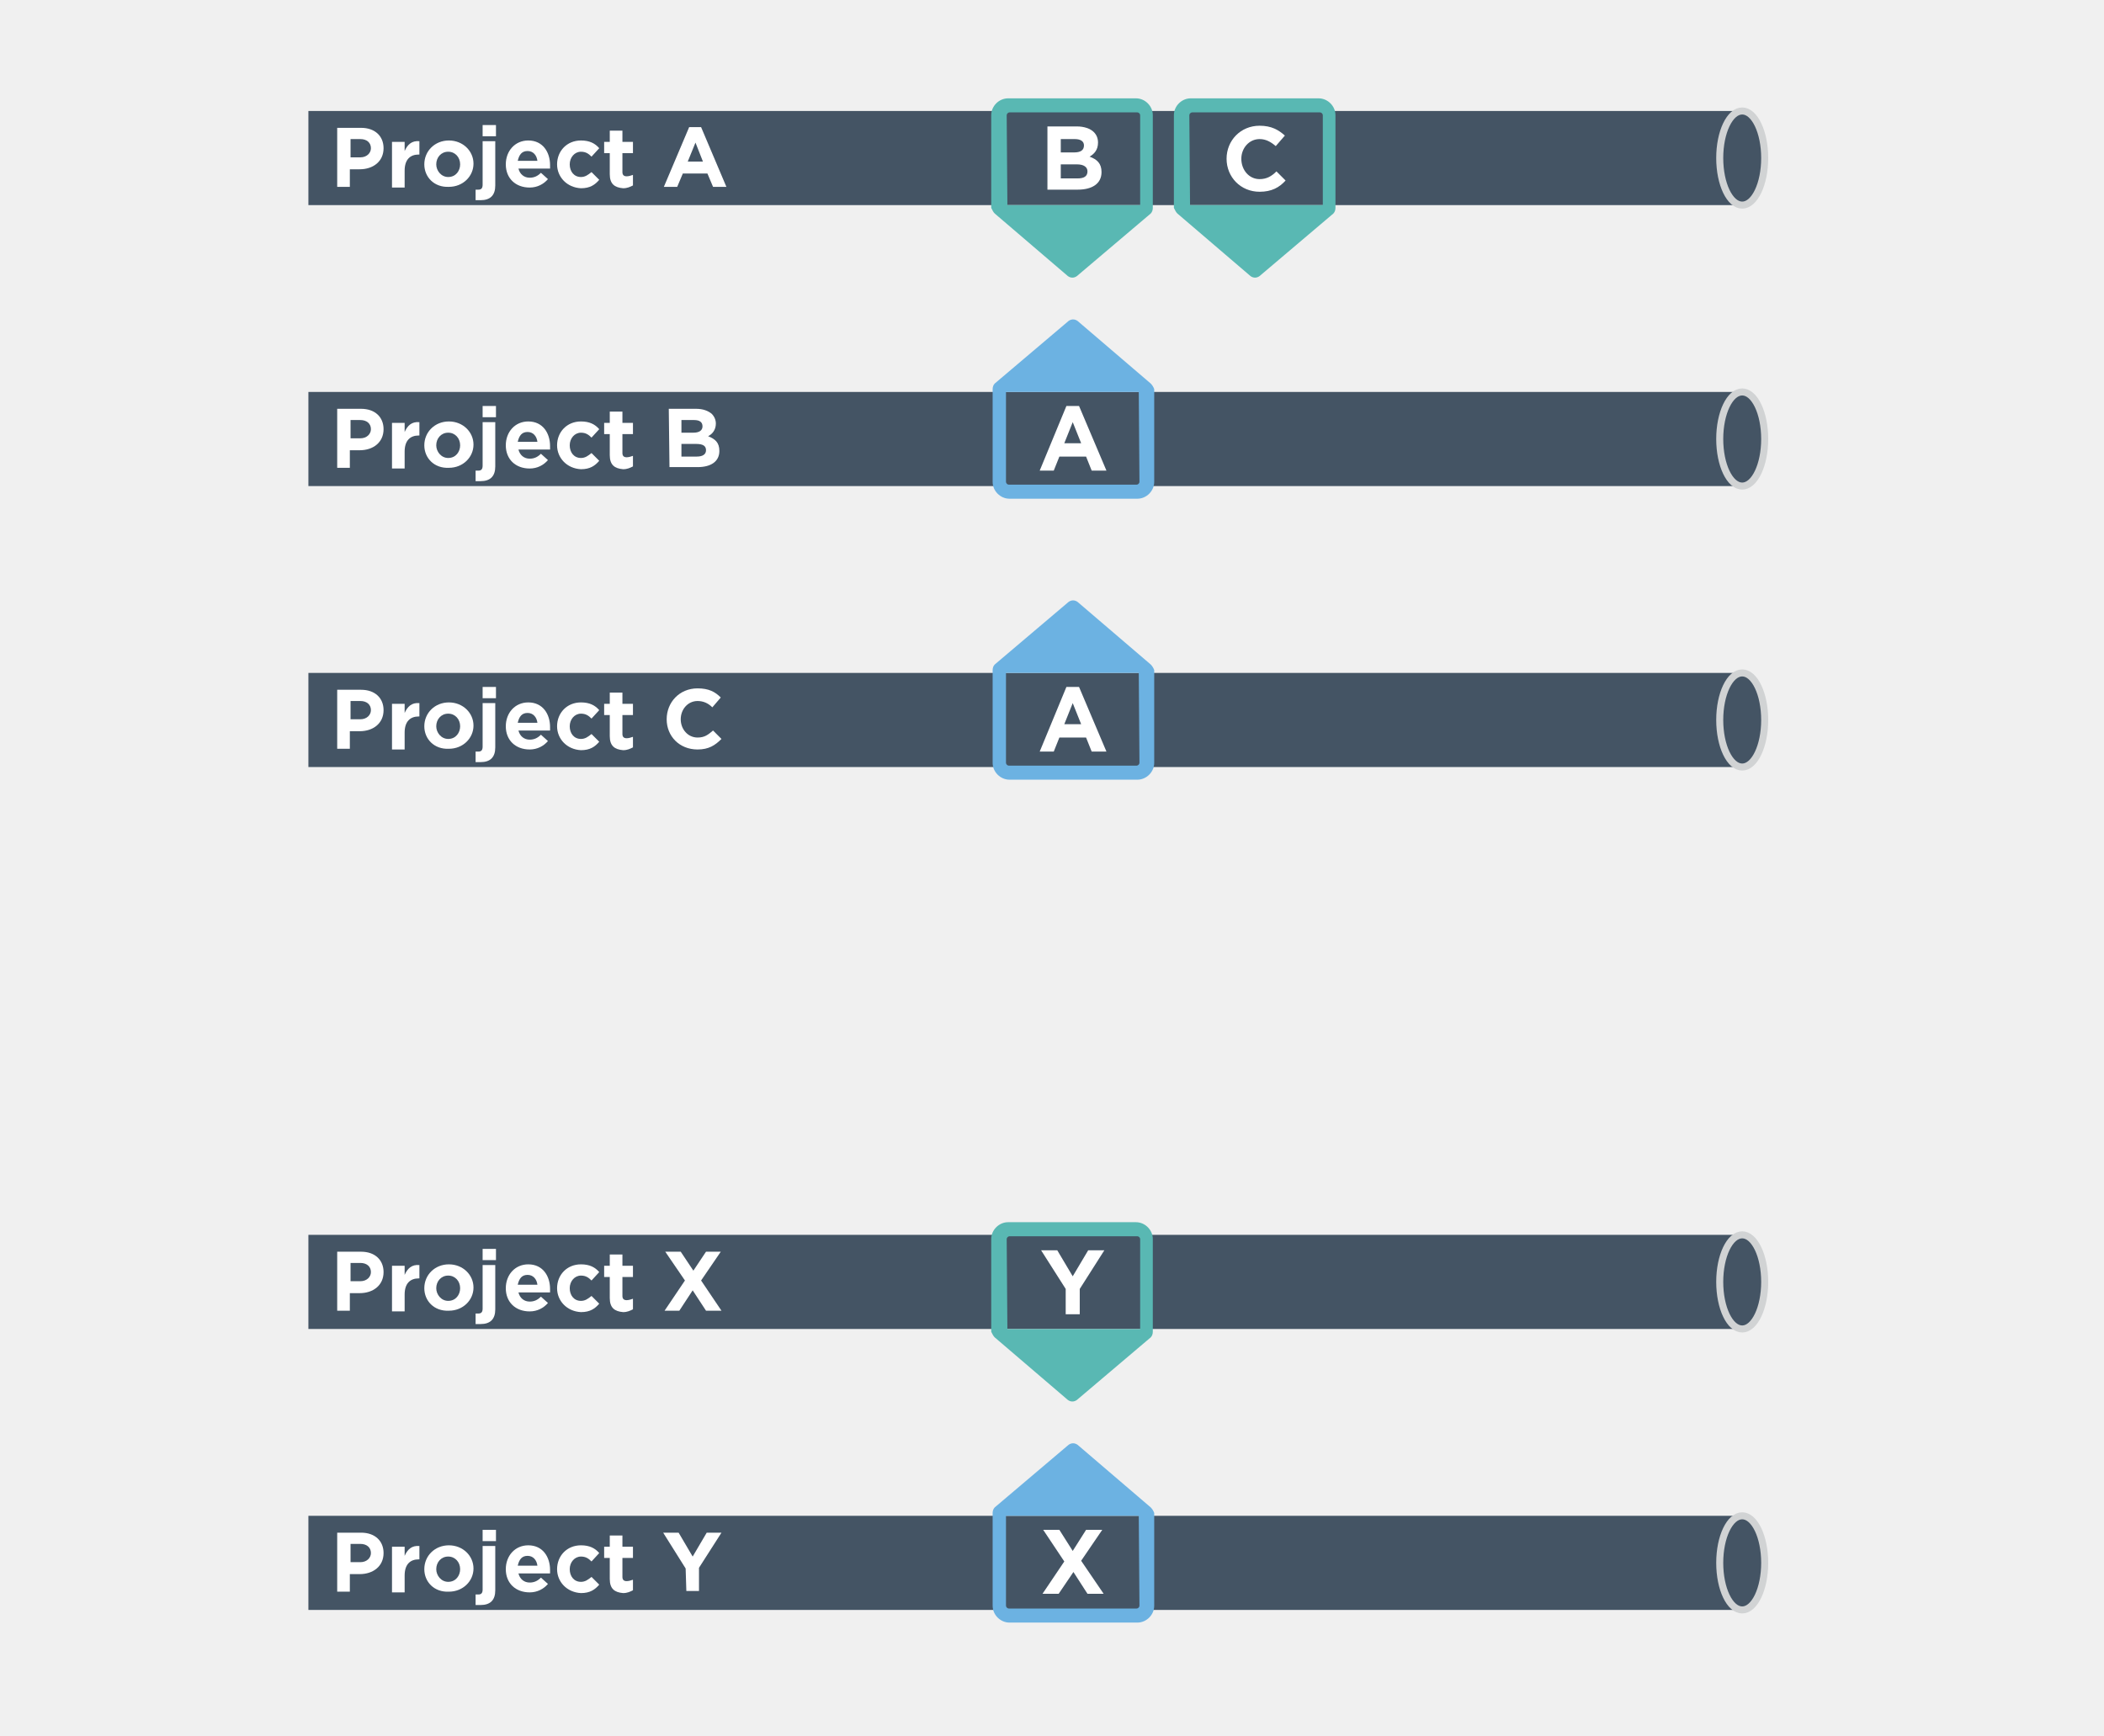
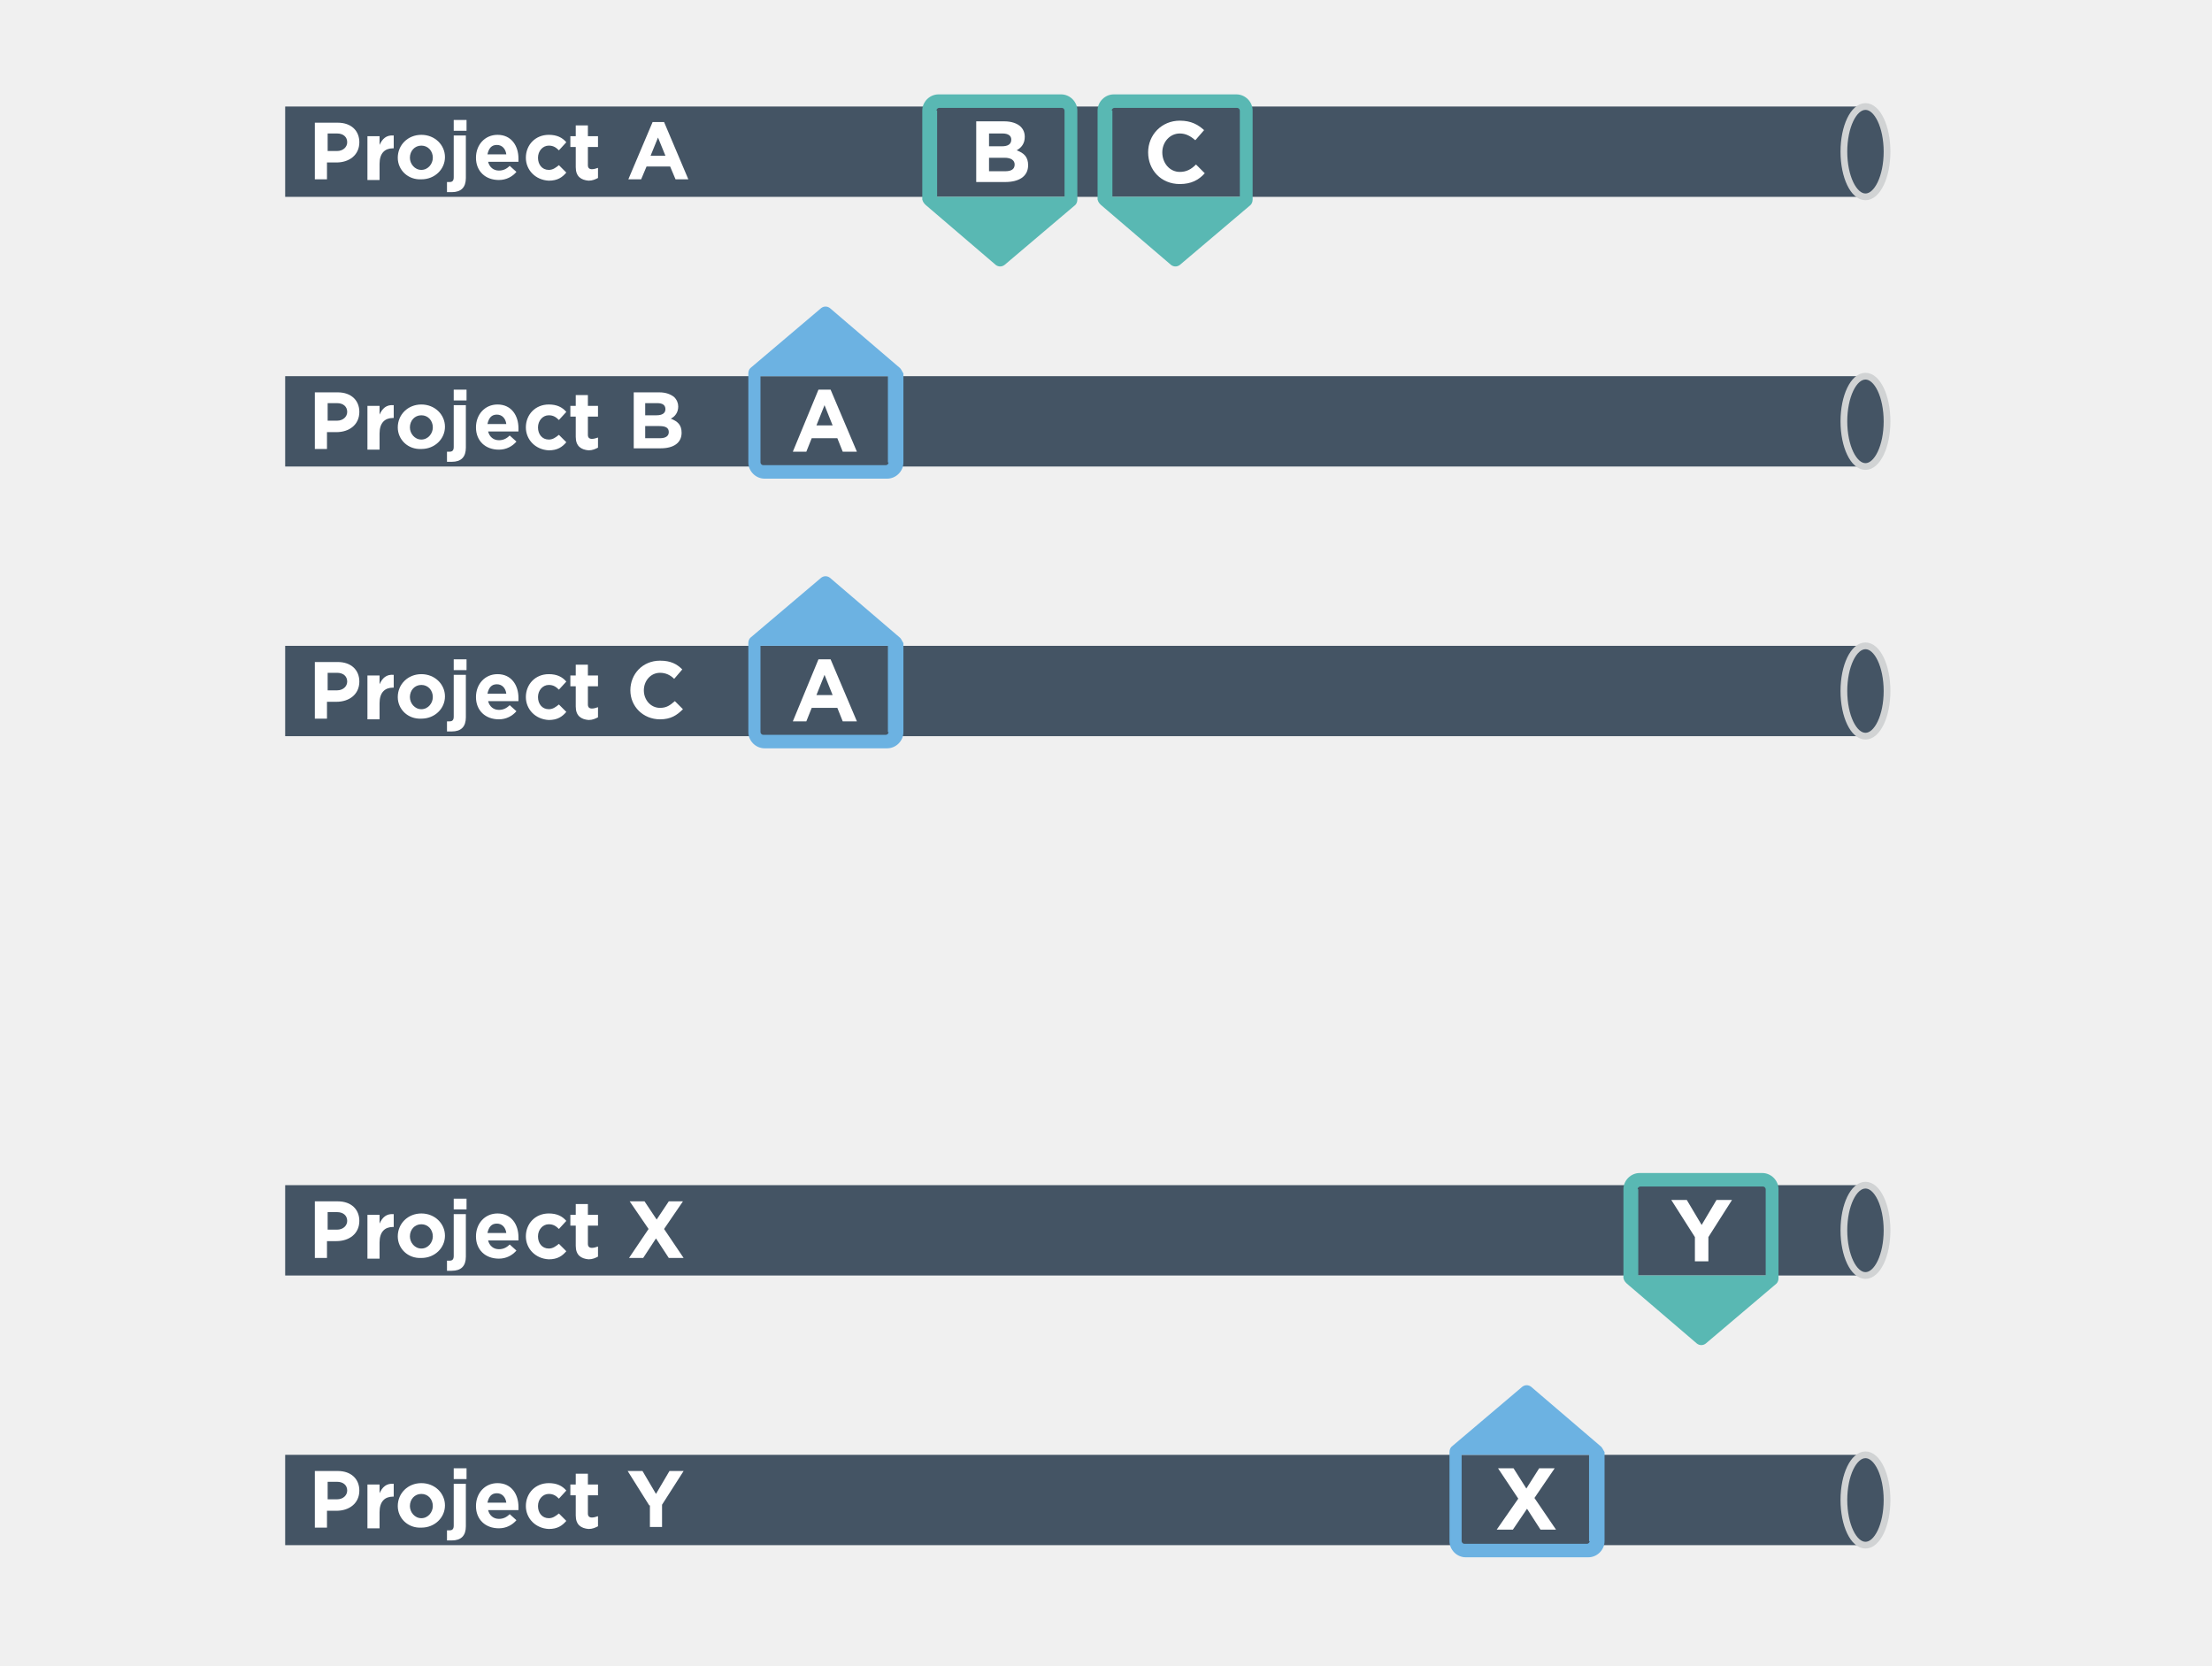
- <svg xmlns="http://www.w3.org/2000/svg" version="1.1" id="Layer_1" x="0px" y="0px" viewBox="-329 157.9 299.5 247.1" style="enable-background:new -329 157.9 299.5 247.1;" xml:space="preserve">
-   <style type="text/css">
- 	.st0{fill:#445464;}
- 	.st1{fill:#445464;stroke:#D1D3D4;stroke-miterlimit:10;}
- 	.st2{fill:#FFFFFF;}
- 	.st3{fill:#6CB2E2;}
- 	.st4{fill:#59B8B3;}
- 	.st5{fill:none;}
- </style>
-   <rect x="-285.1" y="253.7" class="st0" width="204.2" height="13.4" />
-   <ellipse class="st1" cx="-81" cy="260.4" rx="3.2" ry="6.7" />
+ <svg xmlns="http://www.w3.org/2000/svg" version="1.1" id="Layer_1" x="0px" y="0px" viewBox="0 0 328.1 247.1" enable-background="new 0 0 328.1 247.1" xml:space="preserve">
  <g>
+     <rect x="42.3" y="15.8" fill="#445464" width="234.3" height="13.4" />
+     <rect x="42.3" y="55.8" fill="#445464" width="234.3" height="13.4" />
+     <rect x="42.3" y="95.8" fill="#445464" width="234.3" height="13.4" />
+     <rect x="42.3" y="175.8" fill="#445464" width="234.3" height="13.4" />
+     <ellipse fill="#445464" stroke="#D1D3D4" stroke-miterlimit="10" cx="276.7" cy="102.5" rx="3.2" ry="6.7" />
    <g>
-       <path class="st2" d="M-281,256.1h3.4c2,0,3.2,1.2,3.2,2.9l0,0c0,1.9-1.5,3-3.4,3h-1.4v2.5h-1.8V256.1z M-277.7,260.3    c0.9,0,1.5-0.6,1.5-1.3l0,0c0-0.8-0.6-1.3-1.5-1.3h-1.4v2.6C-279.1,260.3-277.7,260.3-277.7,260.3z" />
-       <path class="st2" d="M-273.2,258.1h1.8v1.3c0.4-0.9,1-1.5,2.1-1.4v1.9h-0.1c-1.2,0-2,0.7-2,2.3v2.4h-1.8V258.1z" />
-       <path class="st2" d="M-268.6,261.3L-268.6,261.3c0-1.9,1.5-3.4,3.5-3.4s3.5,1.5,3.5,3.3l0,0c0,1.8-1.5,3.3-3.5,3.3    C-267.2,264.6-268.6,263.1-268.6,261.3z M-263.5,261.3L-263.5,261.3c0-1-0.7-1.8-1.7-1.8s-1.7,0.8-1.7,1.8l0,0    c0,0.9,0.7,1.8,1.7,1.8C-264.1,263.1-263.5,262.2-263.5,261.3z" />
-       <path class="st2" d="M-261.3,266.4v-1.5c0.1,0,0.3,0,0.4,0c0.4,0,0.6-0.2,0.6-0.7V258h1.8v6.3c0,1.4-0.7,2.1-2.1,2.1    C-260.9,266.4-261.1,266.4-261.3,266.4z M-260.3,255.7h1.9v1.6h-1.9V255.7z" />
-       <path class="st2" d="M-257,261.3L-257,261.3c0-1.9,1.3-3.4,3.2-3.4c2.1,0,3.1,1.7,3.1,3.5c0,0.1,0,0.3,0,0.5h-4.5    c0.2,0.8,0.8,1.3,1.6,1.3c0.6,0,1.1-0.2,1.6-0.7l1,0.9c-0.6,0.7-1.5,1.2-2.6,1.2C-255.6,264.6-257,263.3-257,261.3z M-252.5,260.8    c-0.1-0.8-0.6-1.4-1.4-1.4c-0.8,0-1.2,0.5-1.4,1.4H-252.5z" />
-       <path class="st2" d="M-249.7,261.3L-249.7,261.3c0-1.9,1.4-3.4,3.4-3.4c1.2,0,2,0.4,2.6,1.1l-1.1,1.2c-0.4-0.4-0.8-0.7-1.5-0.7    c-0.9,0-1.6,0.8-1.6,1.8l0,0c0,1,0.6,1.8,1.6,1.8c0.6,0,1-0.3,1.5-0.7l1.1,1.1c-0.6,0.7-1.3,1.2-2.6,1.2    C-248.3,264.6-249.7,263.1-249.7,261.3z" />
-       <path class="st2" d="M-242.2,262.7v-3h-0.8v-1.6h0.8v-1.6h1.8v1.6h1.5v1.6h-1.5v2.7c0,0.4,0.2,0.6,0.6,0.6c0.3,0,0.6-0.1,0.9-0.2    v1.5c-0.4,0.2-0.8,0.4-1.4,0.4C-241.5,264.6-242.2,264.1-242.2,262.7z" />
-       <path class="st2" d="M-234.1,260.3L-234.1,260.3c0-2.4,1.8-4.4,4.4-4.4c1.6,0,2.5,0.5,3.3,1.3l-1.2,1.4c-0.6-0.6-1.3-0.9-2.1-0.9    c-1.4,0-2.4,1.2-2.4,2.6l0,0c0,1.4,1,2.6,2.4,2.6c1,0,1.5-0.4,2.2-1l1.2,1.2c-0.9,0.9-1.8,1.5-3.4,1.5    C-232.3,264.6-234.1,262.7-234.1,260.3z" />
+       <g>
+         <path fill="#FFFFFF" d="M46.7,98.2h3.4c2,0,3.2,1.2,3.2,2.9v0c0,1.9-1.5,3-3.4,3h-1.4v2.5h-1.8V98.2z M50,102.4     c0.9,0,1.5-0.6,1.5-1.3v0c0-0.8-0.6-1.3-1.5-1.3h-1.4v2.6H50z" />
+         <path fill="#FFFFFF" d="M54.5,100.2h1.8v1.3c0.4-0.9,1-1.5,2.1-1.4v1.9h-0.1c-1.2,0-2,0.7-2,2.3v2.4h-1.8V100.2z" />
+         <path fill="#FFFFFF" d="M59,103.4L59,103.4c0-1.9,1.5-3.4,3.5-3.4c2,0,3.5,1.5,3.5,3.3v0c0,1.8-1.5,3.3-3.5,3.3     C60.5,106.7,59,105.2,59,103.4z M64.2,103.4L64.2,103.4c0-1-0.7-1.8-1.7-1.8c-1,0-1.7,0.8-1.7,1.8v0c0,0.9,0.7,1.8,1.7,1.8     C63.5,105.2,64.2,104.3,64.2,103.4z" />
+         <path fill="#FFFFFF" d="M66.3,108.5V107c0.1,0,0.3,0,0.4,0c0.4,0,0.6-0.2,0.6-0.7v-6.2h1.8v6.3c0,1.4-0.7,2.1-2.1,2.1     C66.8,108.5,66.6,108.5,66.3,108.5z M67.3,97.8h1.9v1.6h-1.9V97.8z" />
+         <path fill="#FFFFFF" d="M70.6,103.4L70.6,103.4c0-1.9,1.3-3.4,3.2-3.4c2.1,0,3.1,1.7,3.1,3.5c0,0.1,0,0.3,0,0.5h-4.5     c0.2,0.8,0.8,1.3,1.6,1.3c0.6,0,1.1-0.2,1.6-0.7l1,0.9c-0.6,0.7-1.5,1.2-2.6,1.2C72,106.7,70.6,105.4,70.6,103.4z M75.1,102.9     c-0.1-0.8-0.6-1.4-1.4-1.4c-0.8,0-1.2,0.5-1.4,1.4H75.1z" />
+         <path fill="#FFFFFF" d="M78,103.4L78,103.4c0-1.9,1.4-3.4,3.4-3.4c1.2,0,2,0.4,2.6,1.1l-1.1,1.2c-0.4-0.4-0.8-0.7-1.5-0.7     c-0.9,0-1.6,0.8-1.6,1.8v0c0,1,0.6,1.8,1.6,1.8c0.6,0,1-0.3,1.5-0.7l1.1,1.1c-0.6,0.7-1.3,1.2-2.6,1.2     C79.4,106.7,78,105.2,78,103.4z" />
+         <path fill="#FFFFFF" d="M85.4,104.8v-3h-0.8v-1.6h0.8v-1.6h1.8v1.6h1.5v1.6h-1.5v2.7c0,0.4,0.2,0.6,0.6,0.6     c0.3,0,0.6-0.1,0.9-0.2v1.5c-0.4,0.2-0.8,0.4-1.4,0.4C86.2,106.7,85.4,106.2,85.4,104.8z" />
+         <path fill="#FFFFFF" d="M93.5,102.4L93.5,102.4c0-2.4,1.8-4.4,4.4-4.4c1.6,0,2.5,0.5,3.3,1.3l-1.2,1.4c-0.6-0.6-1.3-0.9-2.1-0.9     c-1.4,0-2.4,1.2-2.4,2.6v0c0,1.4,1,2.6,2.4,2.6c1,0,1.5-0.4,2.2-1l1.2,1.2c-0.9,0.9-1.8,1.5-3.4,1.5     C95.4,106.7,93.5,104.8,93.5,102.4z" />
+       </g>
    </g>
-   </g>
-   <g>
+     <ellipse fill="#445464" stroke="#D1D3D4" stroke-miterlimit="10" cx="276.7" cy="62.5" rx="3.2" ry="6.7" />
    <g>
-       <path class="st3" d="M-165.2,252.5l-10.4-8.9c-0.4-0.3-0.9-0.3-1.3,0l-10.5,8.9c-0.2,0.2-0.3,0.5-0.3,0.8v13.2    c0,1.3,1.1,2.4,2.4,2.4h18.2c1.3,0,2.4-1.1,2.4-2.4v-13.2C-164.8,253-165,252.7-165.2,252.5z M-166.8,266.5c0,0.2-0.2,0.4-0.4,0.4    h-18.2c-0.2,0-0.4-0.2-0.4-0.4v-12.8h18.9L-166.8,266.5L-166.8,266.5z" />
+       <g>
+         <path fill="#FFFFFF" d="M46.7,58.2h3.4c2,0,3.2,1.2,3.2,2.9v0c0,1.9-1.5,3-3.4,3h-1.4v2.5h-1.8V58.2z M50,62.4     c0.9,0,1.5-0.6,1.5-1.3v0c0-0.8-0.6-1.3-1.5-1.3h-1.4v2.6H50z" />
+         <path fill="#FFFFFF" d="M54.5,60.2h1.8v1.3c0.4-0.9,1-1.5,2.1-1.4v1.9h-0.1c-1.2,0-2,0.7-2,2.3v2.4h-1.8V60.2z" />
+         <path fill="#FFFFFF" d="M59,63.4L59,63.4c0-1.9,1.5-3.4,3.5-3.4c2,0,3.5,1.5,3.5,3.3v0c0,1.8-1.5,3.3-3.5,3.3     C60.5,66.7,59,65.2,59,63.4z M64.2,63.4L64.2,63.4c0-1-0.7-1.8-1.7-1.8c-1,0-1.7,0.8-1.7,1.8v0c0,0.9,0.7,1.8,1.7,1.8     C63.5,65.2,64.2,64.3,64.2,63.4z" />
+         <path fill="#FFFFFF" d="M66.3,68.5V67c0.1,0,0.3,0,0.4,0c0.4,0,0.6-0.2,0.6-0.7v-6.2h1.8v6.3c0,1.4-0.7,2.1-2.1,2.1     C66.8,68.5,66.6,68.5,66.3,68.5z M67.3,57.8h1.9v1.6h-1.9V57.8z" />
+         <path fill="#FFFFFF" d="M70.6,63.4L70.6,63.4c0-1.9,1.3-3.4,3.2-3.4c2.1,0,3.1,1.7,3.1,3.5c0,0.1,0,0.3,0,0.5h-4.5     c0.2,0.8,0.8,1.3,1.6,1.3c0.6,0,1.1-0.2,1.6-0.7l1,0.9c-0.6,0.7-1.5,1.2-2.6,1.2C72,66.7,70.6,65.4,70.6,63.4z M75.1,62.9     c-0.1-0.8-0.6-1.4-1.4-1.4c-0.8,0-1.2,0.5-1.4,1.4H75.1z" />
+         <path fill="#FFFFFF" d="M78,63.4L78,63.4c0-1.9,1.4-3.4,3.4-3.4c1.2,0,2,0.4,2.6,1.1l-1.1,1.2c-0.4-0.4-0.8-0.7-1.5-0.7     c-0.9,0-1.6,0.8-1.6,1.8v0c0,1,0.6,1.8,1.6,1.8c0.6,0,1-0.3,1.5-0.7l1.1,1.1c-0.6,0.7-1.3,1.2-2.6,1.2C79.4,66.7,78,65.2,78,63.4     z" />
+         <path fill="#FFFFFF" d="M85.4,64.8v-3h-0.8v-1.6h0.8v-1.6h1.8v1.6h1.5v1.6h-1.5v2.7c0,0.4,0.2,0.6,0.6,0.6c0.3,0,0.6-0.1,0.9-0.2     v1.5c-0.4,0.2-0.8,0.4-1.4,0.4C86.2,66.7,85.4,66.2,85.4,64.8z" />
+         <path fill="#FFFFFF" d="M93.9,58.2h3.9c1,0,1.7,0.3,2.2,0.7c0.4,0.4,0.6,0.9,0.6,1.4v0c0,0.9-0.5,1.5-1.1,1.8     c1,0.4,1.6,0.9,1.6,2.1v0c0,1.5-1.2,2.3-3.1,2.3h-4V58.2z M97.4,61.6c0.8,0,1.3-0.3,1.3-0.9v0c0-0.6-0.4-0.9-1.2-0.9h-1.8v1.8     H97.4z M97.9,65c0.8,0,1.3-0.3,1.3-0.9v0c0-0.6-0.4-0.9-1.4-0.9h-2.1V65H97.9z" />
+       </g>
+     </g>
+     <ellipse fill="#445464" stroke="#D1D3D4" stroke-miterlimit="10" cx="276.7" cy="22.5" rx="3.2" ry="6.7" />
+     <g>
+       <g>
+         <path fill="#FFFFFF" d="M46.7,18.2h3.4c2,0,3.2,1.2,3.2,2.9v0c0,1.9-1.5,3-3.4,3h-1.4v2.5h-1.8V18.2z M50,22.4     c0.9,0,1.5-0.6,1.5-1.3v0c0-0.8-0.6-1.3-1.5-1.3h-1.4v2.6H50z" />
+         <path fill="#FFFFFF" d="M54.5,20.2h1.8v1.3c0.4-0.9,1-1.5,2.1-1.4v1.9h-0.1c-1.2,0-2,0.7-2,2.3v2.4h-1.8V20.2z" />
+         <path fill="#FFFFFF" d="M59,23.4L59,23.4c0-1.9,1.5-3.4,3.5-3.4c2,0,3.5,1.5,3.5,3.3v0c0,1.8-1.5,3.3-3.5,3.3     C60.5,26.7,59,25.2,59,23.4z M64.2,23.4L64.2,23.4c0-1-0.7-1.8-1.7-1.8c-1,0-1.7,0.8-1.7,1.8v0c0,0.9,0.7,1.8,1.7,1.8     C63.5,25.2,64.2,24.3,64.2,23.4z" />
+         <path fill="#FFFFFF" d="M66.3,28.5V27c0.1,0,0.3,0,0.4,0c0.4,0,0.6-0.2,0.6-0.7v-6.2h1.8v6.3c0,1.4-0.7,2.1-2.1,2.1     C66.8,28.5,66.6,28.5,66.3,28.5z M67.3,17.8h1.9v1.6h-1.9V17.8z" />
+         <path fill="#FFFFFF" d="M70.6,23.4L70.6,23.4c0-1.9,1.3-3.4,3.2-3.4c2.1,0,3.1,1.7,3.1,3.5c0,0.1,0,0.3,0,0.5h-4.5     c0.2,0.8,0.8,1.3,1.6,1.3c0.6,0,1.1-0.2,1.6-0.7l1,0.9c-0.6,0.7-1.5,1.2-2.6,1.2C72,26.7,70.6,25.4,70.6,23.4z M75.1,22.9     c-0.1-0.8-0.6-1.4-1.4-1.4c-0.8,0-1.2,0.5-1.4,1.4H75.1z" />
+         <path fill="#FFFFFF" d="M78,23.4L78,23.4c0-1.9,1.4-3.4,3.4-3.4c1.2,0,2,0.4,2.6,1.1l-1.1,1.2c-0.4-0.4-0.8-0.7-1.5-0.7     c-0.9,0-1.6,0.8-1.6,1.8v0c0,1,0.6,1.8,1.6,1.8c0.6,0,1-0.3,1.5-0.7l1.1,1.1c-0.6,0.7-1.3,1.2-2.6,1.2C79.4,26.7,78,25.2,78,23.4     z" />
+         <path fill="#FFFFFF" d="M85.4,24.8v-3h-0.8v-1.6h0.8v-1.6h1.8v1.6h1.5v1.6h-1.5v2.7c0,0.4,0.2,0.6,0.6,0.6c0.3,0,0.6-0.1,0.9-0.2     v1.5c-0.4,0.2-0.8,0.4-1.4,0.4C86.2,26.7,85.4,26.2,85.4,24.8z" />
+         <path fill="#FFFFFF" d="M96.8,18.1h1.7l3.6,8.5h-1.9l-0.8-1.9h-3.5l-0.8,1.9h-1.9L96.8,18.1z M98.7,23.1l-1.1-2.7l-1.1,2.7H98.7z     " />
+       </g>
+     </g>
+     <ellipse fill="#445464" stroke="#D1D3D4" stroke-miterlimit="10" cx="276.7" cy="182.5" rx="3.2" ry="6.7" />
+     <g>
+       <g>
+         <path fill="#FFFFFF" d="M46.7,178.2h3.4c2,0,3.2,1.2,3.2,2.9v0c0,1.9-1.5,3-3.4,3h-1.4v2.5h-1.8V178.2z M50,182.4     c0.9,0,1.5-0.6,1.5-1.3v0c0-0.8-0.6-1.3-1.5-1.3h-1.4v2.6H50z" />
+         <path fill="#FFFFFF" d="M54.5,180.2h1.8v1.3c0.4-0.9,1-1.5,2.1-1.4v1.9h-0.1c-1.2,0-2,0.7-2,2.3v2.4h-1.8V180.2z" />
+         <path fill="#FFFFFF" d="M59,183.4L59,183.4c0-1.9,1.5-3.4,3.5-3.4c2,0,3.5,1.5,3.5,3.3v0c0,1.8-1.5,3.3-3.5,3.3     C60.5,186.7,59,185.2,59,183.4z M64.2,183.4L64.2,183.4c0-1-0.7-1.8-1.7-1.8c-1,0-1.7,0.8-1.7,1.8v0c0,0.9,0.7,1.8,1.7,1.8     C63.5,185.2,64.2,184.3,64.2,183.4z" />
+         <path fill="#FFFFFF" d="M66.3,188.5V187c0.1,0,0.3,0,0.4,0c0.4,0,0.6-0.2,0.6-0.7v-6.2h1.8v6.3c0,1.4-0.7,2.1-2.1,2.1     C66.8,188.5,66.6,188.5,66.3,188.5z M67.3,177.8h1.9v1.6h-1.9V177.8z" />
+         <path fill="#FFFFFF" d="M70.6,183.4L70.6,183.4c0-1.9,1.3-3.4,3.2-3.4c2.1,0,3.1,1.7,3.1,3.5c0,0.1,0,0.3,0,0.5h-4.5     c0.2,0.8,0.8,1.3,1.6,1.3c0.6,0,1.1-0.2,1.6-0.7l1,0.9c-0.6,0.7-1.5,1.2-2.6,1.2C72,186.7,70.6,185.4,70.6,183.4z M75.1,182.9     c-0.1-0.8-0.6-1.4-1.4-1.4c-0.8,0-1.2,0.5-1.4,1.4H75.1z" />
+         <path fill="#FFFFFF" d="M78,183.4L78,183.4c0-1.9,1.4-3.4,3.4-3.4c1.2,0,2,0.4,2.6,1.1l-1.1,1.2c-0.4-0.4-0.8-0.7-1.5-0.7     c-0.9,0-1.6,0.8-1.6,1.8v0c0,1,0.6,1.8,1.6,1.8c0.6,0,1-0.3,1.5-0.7l1.1,1.1c-0.6,0.7-1.3,1.2-2.6,1.2     C79.4,186.7,78,185.2,78,183.4z" />
+         <path fill="#FFFFFF" d="M85.4,184.8v-3h-0.8v-1.6h0.8v-1.6h1.8v1.6h1.5v1.6h-1.5v2.7c0,0.4,0.2,0.6,0.6,0.6     c0.3,0,0.6-0.1,0.9-0.2v1.5c-0.4,0.2-0.8,0.4-1.4,0.4C86.2,186.7,85.4,186.2,85.4,184.8z" />
+         <path fill="#FFFFFF" d="M96.2,182.3l-2.8-4.1h2.2l1.8,2.7l1.8-2.7h2.1l-2.8,4.1l2.9,4.3h-2.2l-1.9-2.9l-1.9,2.9h-2.1L96.2,182.3z     " />
+       </g>
+     </g>
+     <rect x="42.3" y="215.8" fill="#445464" width="234.3" height="13.4" />
+     <ellipse fill="#445464" stroke="#D1D3D4" stroke-miterlimit="10" cx="276.7" cy="222.5" rx="3.2" ry="6.7" />
+     <g>
+       <g>
+         <path fill="#FFFFFF" d="M46.7,218.2h3.4c2,0,3.2,1.2,3.2,2.9v0c0,1.9-1.5,3-3.4,3h-1.4v2.5h-1.8V218.2z M50,222.4     c0.9,0,1.5-0.6,1.5-1.3v0c0-0.8-0.6-1.3-1.5-1.3h-1.4v2.6H50z" />
+         <path fill="#FFFFFF" d="M54.5,220.2h1.8v1.3c0.4-0.9,1-1.5,2.1-1.4v1.9h-0.1c-1.2,0-2,0.7-2,2.3v2.4h-1.8V220.2z" />
+         <path fill="#FFFFFF" d="M59,223.4L59,223.4c0-1.9,1.5-3.4,3.5-3.4c2,0,3.5,1.5,3.5,3.3v0c0,1.8-1.5,3.3-3.5,3.3     C60.5,226.7,59,225.2,59,223.4z M64.2,223.4L64.2,223.4c0-1-0.7-1.8-1.7-1.8c-1,0-1.7,0.8-1.7,1.8v0c0,0.9,0.7,1.8,1.7,1.8     C63.5,225.2,64.2,224.3,64.2,223.4z" />
+         <path fill="#FFFFFF" d="M66.3,228.5V227c0.1,0,0.3,0,0.4,0c0.4,0,0.6-0.2,0.6-0.7v-6.2h1.8v6.3c0,1.4-0.7,2.1-2.1,2.1     C66.8,228.5,66.6,228.5,66.3,228.5z M67.3,217.8h1.9v1.6h-1.9V217.8z" />
+         <path fill="#FFFFFF" d="M70.6,223.4L70.6,223.4c0-1.9,1.3-3.4,3.2-3.4c2.1,0,3.1,1.7,3.1,3.5c0,0.1,0,0.3,0,0.5h-4.5     c0.2,0.8,0.8,1.3,1.6,1.3c0.6,0,1.1-0.2,1.6-0.7l1,0.9c-0.6,0.7-1.5,1.2-2.6,1.2C72,226.7,70.6,225.4,70.6,223.4z M75.1,222.9     c-0.1-0.8-0.6-1.4-1.4-1.4c-0.8,0-1.2,0.5-1.4,1.4H75.1z" />
+         <path fill="#FFFFFF" d="M78,223.4L78,223.4c0-1.9,1.4-3.4,3.4-3.4c1.2,0,2,0.4,2.6,1.1l-1.1,1.2c-0.4-0.4-0.8-0.7-1.5-0.7     c-0.9,0-1.6,0.8-1.6,1.8v0c0,1,0.6,1.8,1.6,1.8c0.6,0,1-0.3,1.5-0.7l1.1,1.1c-0.6,0.7-1.3,1.2-2.6,1.2     C79.4,226.7,78,225.2,78,223.4z" />
+         <path fill="#FFFFFF" d="M85.4,224.8v-3h-0.8v-1.6h0.8v-1.6h1.8v1.6h1.5v1.6h-1.5v2.7c0,0.4,0.2,0.6,0.6,0.6     c0.3,0,0.6-0.1,0.9-0.2v1.5c-0.4,0.2-0.8,0.4-1.4,0.4C86.2,226.7,85.4,226.2,85.4,224.8z" />
+         <path fill="#FFFFFF" d="M96.3,223.3l-3.2-5.1h2.2l2,3.4l2-3.4h2.1l-3.2,5v3.3h-1.8V223.3z" />
+       </g>
+     </g>
+     <rect fill="none" width="328.1" height="247.1" />
+     <g>
+       <g>
+         <g>
+           <path fill="#FFFFFF" d="M144.8,18h4.2c1,0,1.9,0.3,2.4,0.8c0.4,0.4,0.6,0.9,0.6,1.5v0c0,1-0.5,1.6-1.2,2c1.1,0.4,1.7,1,1.7,2.2      v0c0,1.7-1.4,2.5-3.4,2.5h-4.3V18z M148.6,21.7c0.9,0,1.4-0.3,1.4-1v0c0-0.6-0.5-0.9-1.3-0.9h-2v1.9H148.6z M149.1,25.4      c0.9,0,1.4-0.3,1.4-1v0c0-0.6-0.5-1-1.5-1h-2.3v2H149.1z" />
+         </g>
+       </g>
+       <g>
+         <path fill="#59B8B3" d="M137.3,30.4l10.4,8.9c0.4,0.3,0.9,0.3,1.3,0l10.5-8.9c0.2-0.2,0.3-0.5,0.3-0.8V16.4     c0-1.3-1.1-2.4-2.4-2.4h-18.2c-1.3,0-2.4,1.1-2.4,2.4v13.2C136.9,30,137.1,30.2,137.3,30.4z M138.9,16.4c0-0.2,0.2-0.4,0.4-0.4     h18.2c0.2,0,0.4,0.2,0.4,0.4v12.8h-18.9V16.4z" />
+       </g>
    </g>
    <g>
      <g>
-         <path class="st2" d="M-177.2,255.7h1.8l3.9,9.2h-2.1l-0.8-2h-3.8l-0.8,2h-2L-177.2,255.7z M-175.1,261l-1.2-3l-1.2,3H-175.1z" />
+         <g>
+           <path fill="#FFFFFF" d="M170.3,22.6L170.3,22.6c0-2.6,2-4.7,4.7-4.7c1.7,0,2.7,0.6,3.6,1.4l-1.3,1.5c-0.7-0.6-1.4-1-2.3-1      c-1.5,0-2.6,1.3-2.6,2.8v0c0,1.6,1.1,2.9,2.6,2.9c1,0,1.7-0.4,2.4-1.1l1.3,1.3c-0.9,1-2,1.6-3.7,1.6      C172.2,27.3,170.3,25.2,170.3,22.6z" />
+         </g>
+       </g>
+       <g>
+         <path fill="#59B8B3" d="M163.3,30.4l10.4,8.9c0.4,0.3,0.9,0.3,1.3,0l10.5-8.9c0.2-0.2,0.3-0.5,0.3-0.8V16.4     c0-1.3-1.1-2.4-2.4-2.4h-18.2c-1.3,0-2.4,1.1-2.4,2.4v13.2C162.9,30,163.1,30.2,163.3,30.4z M164.9,16.4c0-0.2,0.2-0.4,0.4-0.4     h18.2c0.2,0,0.4,0.2,0.4,0.4v12.8h-18.9V16.4z" />
+       </g>
+     </g>
+     <g>
+       <g>
+         <path fill="#6CB2E2" d="M133.5,54.6l-10.4-8.9c-0.4-0.3-0.9-0.3-1.3,0l-10.5,8.9c-0.2,0.2-0.3,0.5-0.3,0.8v13.2     c0,1.3,1.1,2.4,2.4,2.4h18.2c1.3,0,2.4-1.1,2.4-2.4V55.4C133.8,55.1,133.7,54.8,133.5,54.6z M131.8,68.6c0,0.2-0.2,0.4-0.4,0.4     h-18.2c-0.2,0-0.4-0.2-0.4-0.4V55.8h18.9V68.6z" />
+       </g>
+       <g>
+         <g>
+           <path fill="#FFFFFF" d="M121.4,57.8h1.8l3.9,9.2h-2.1l-0.8-2h-3.8l-0.8,2h-2L121.4,57.8z M123.5,63.1l-1.2-3l-1.2,3H123.5z" />
+         </g>
+       </g>
+     </g>
+     <g>
+       <g>
+         <path fill="#6CB2E2" d="M133.5,94.6l-10.4-8.9c-0.4-0.3-0.9-0.3-1.3,0l-10.5,8.9c-0.2,0.2-0.3,0.5-0.3,0.8v13.2     c0,1.3,1.1,2.4,2.4,2.4h18.2c1.3,0,2.4-1.1,2.4-2.4V95.4C133.8,95.1,133.7,94.8,133.5,94.6z M131.8,108.6c0,0.2-0.2,0.4-0.4,0.4     h-18.2c-0.2,0-0.4-0.2-0.4-0.4V95.8h18.9V108.6z" />
+       </g>
+       <g>
+         <g>
+           <path fill="#FFFFFF" d="M121.4,97.8h1.8l3.9,9.2h-2.1l-0.8-2h-3.8l-0.8,2h-2L121.4,97.8z M123.5,103.1l-1.2-3l-1.2,3H123.5z" />
+         </g>
+       </g>
+     </g>
+     <g>
+       <g>
+         <g>
+           <path fill="#FFFFFF" d="M251.4,183.5l-3.5-5.5h2.3l2.2,3.7l2.2-3.7h2.3l-3.5,5.5v3.6h-2V183.5z" />
+         </g>
+       </g>
+       <g>
+         <path fill="#59B8B3" d="M241.3,190.4l10.4,8.9c0.4,0.3,0.9,0.3,1.3,0l10.5-8.9c0.2-0.2,0.3-0.5,0.3-0.8v-13.2     c0-1.3-1.1-2.4-2.4-2.4h-18.2c-1.3,0-2.4,1.1-2.4,2.4v13.2C240.9,190,241.1,190.2,241.3,190.4z M242.9,176.4     c0-0.2,0.2-0.4,0.4-0.4h18.2c0.2,0,0.4,0.2,0.4,0.4v12.8h-18.9V176.4z" />
+       </g>
+     </g>
+     <g>
+       <g>
+         <path fill="#6CB2E2" d="M237.5,214.6l-10.4-8.9c-0.4-0.3-0.9-0.3-1.3,0l-10.5,8.9c-0.2,0.2-0.3,0.5-0.3,0.8v13.2     c0,1.3,1.1,2.4,2.4,2.4h18.2c1.3,0,2.4-1.1,2.4-2.4v-13.2C237.8,215.1,237.7,214.8,237.5,214.6z M235.8,228.6     c0,0.2-0.2,0.4-0.4,0.4h-18.2c-0.2,0-0.4-0.2-0.4-0.4v-12.8h18.9V228.6z" />
+       </g>
+       <g>
+         <g>
+           <path fill="#FFFFFF" d="M225.2,222.3l-3-4.5h2.3l1.9,3l1.9-3h2.3l-3,4.4l3.2,4.7h-2.3l-2-3.1l-2.1,3.1H222L225.2,222.3z" />
+         </g>
      </g>
    </g>
  </g>
-   <rect x="-285.1" y="213.7" class="st0" width="204.2" height="13.4" />
-   <ellipse class="st1" cx="-81" cy="220.4" rx="3.2" ry="6.7" />
-   <g>
-     <g>
-       <path class="st2" d="M-281,216.1h3.4c2,0,3.2,1.2,3.2,2.9l0,0c0,1.9-1.5,3-3.4,3h-1.4v2.5h-1.8V216.1z M-277.7,220.3    c0.9,0,1.5-0.6,1.5-1.3l0,0c0-0.8-0.6-1.3-1.5-1.3h-1.4v2.6H-277.7z" />
-       <path class="st2" d="M-273.2,218.1h1.8v1.3c0.4-0.9,1-1.5,2.1-1.4v1.9h-0.1c-1.2,0-2,0.7-2,2.3v2.4h-1.8V218.1z" />
-       <path class="st2" d="M-268.6,221.3L-268.6,221.3c0-1.9,1.5-3.4,3.5-3.4s3.5,1.5,3.5,3.3l0,0c0,1.8-1.5,3.3-3.5,3.3    C-267.2,224.6-268.6,223.1-268.6,221.3z M-263.5,221.3L-263.5,221.3c0-1-0.7-1.8-1.7-1.8s-1.7,0.8-1.7,1.8l0,0    c0,0.9,0.7,1.8,1.7,1.8C-264.1,223.1-263.5,222.2-263.5,221.3z" />
-       <path class="st2" d="M-261.3,226.4v-1.5c0.1,0,0.3,0,0.4,0c0.4,0,0.6-0.2,0.6-0.7V218h1.8v6.3c0,1.4-0.7,2.1-2.1,2.1    C-260.9,226.4-261.1,226.4-261.3,226.4z M-260.3,215.7h1.9v1.6h-1.9V215.7z" />
-       <path class="st2" d="M-257,221.3L-257,221.3c0-1.9,1.3-3.4,3.2-3.4c2.1,0,3.1,1.7,3.1,3.5c0,0.1,0,0.3,0,0.5h-4.5    c0.2,0.8,0.8,1.3,1.6,1.3c0.6,0,1.1-0.2,1.6-0.7l1,0.9c-0.6,0.7-1.5,1.2-2.6,1.2C-255.6,224.6-257,223.3-257,221.3z M-252.5,220.8    c-0.1-0.8-0.6-1.4-1.4-1.4c-0.8,0-1.2,0.5-1.4,1.4H-252.5z" />
-       <path class="st2" d="M-249.7,221.3L-249.7,221.3c0-1.9,1.4-3.4,3.4-3.4c1.2,0,2,0.4,2.6,1.1l-1.1,1.2c-0.4-0.4-0.8-0.7-1.5-0.7    c-0.9,0-1.6,0.8-1.6,1.8l0,0c0,1,0.6,1.8,1.6,1.8c0.6,0,1-0.3,1.5-0.7l1.1,1.1c-0.6,0.7-1.3,1.2-2.6,1.2    C-248.3,224.6-249.7,223.1-249.7,221.3z" />
-       <path class="st2" d="M-242.2,222.7v-3h-0.8v-1.6h0.8v-1.6h1.8v1.6h1.5v1.6h-1.5v2.7c0,0.4,0.2,0.6,0.6,0.6c0.3,0,0.6-0.1,0.9-0.2    v1.5c-0.4,0.2-0.8,0.4-1.4,0.4C-241.5,224.6-242.2,224.1-242.2,222.7z" />
-       <path class="st2" d="M-233.8,216.1h3.9c1,0,1.7,0.3,2.2,0.7c0.4,0.4,0.6,0.9,0.6,1.4l0,0c0,0.9-0.5,1.5-1.1,1.8    c1,0.4,1.6,0.9,1.6,2.1l0,0c0,1.5-1.2,2.3-3.1,2.3h-4L-233.8,216.1L-233.8,216.1z M-230.3,219.5c0.8,0,1.3-0.3,1.3-0.9l0,0    c0-0.6-0.4-0.9-1.2-0.9h-1.8v1.8C-232,219.5-230.3,219.5-230.3,219.5z M-229.8,222.9c0.8,0,1.3-0.3,1.3-0.9l0,0    c0-0.6-0.4-0.9-1.4-0.9h-2.1v1.8H-229.8z" />
-     </g>
-   </g>
-   <g>
-     <g>
-       <path class="st3" d="M-165.2,212.5l-10.4-8.9c-0.4-0.3-0.9-0.3-1.3,0l-10.5,8.9c-0.2,0.2-0.3,0.5-0.3,0.8v13.2    c0,1.3,1.1,2.4,2.4,2.4h18.2c1.3,0,2.4-1.1,2.4-2.4v-13.2C-164.8,213-165,212.7-165.2,212.5z M-166.8,226.5c0,0.2-0.2,0.4-0.4,0.4    h-18.2c-0.2,0-0.4-0.2-0.4-0.4v-12.8h18.9L-166.8,226.5L-166.8,226.5z" />
-     </g>
-     <g>
-       <g>
-         <path class="st2" d="M-177.2,215.7h1.8l3.9,9.2h-2.1l-0.8-2h-3.8l-0.8,2h-2L-177.2,215.7z M-175.1,221l-1.2-3l-1.2,3H-175.1z" />
-       </g>
-     </g>
-   </g>
-   <rect x="-285.1" y="173.7" class="st0" width="204.2" height="13.4" />
-   <ellipse class="st1" cx="-81" cy="180.4" rx="3.2" ry="6.7" />
-   <g>
-     <g>
-       <path class="st2" d="M-281,176.1h3.4c2,0,3.2,1.2,3.2,2.9l0,0c0,1.9-1.5,3-3.4,3h-1.4v2.5h-1.8V176.1z M-277.7,180.3    c0.9,0,1.5-0.6,1.5-1.3l0,0c0-0.8-0.6-1.3-1.5-1.3h-1.4v2.6C-279.1,180.3-277.7,180.3-277.7,180.3z" />
-       <path class="st2" d="M-273.2,178.1h1.8v1.3c0.4-0.9,1-1.5,2.1-1.4v1.9h-0.1c-1.2,0-2,0.7-2,2.3v2.4h-1.8V178.1z" />
-       <path class="st2" d="M-268.6,181.3L-268.6,181.3c0-1.9,1.5-3.4,3.5-3.4s3.5,1.5,3.5,3.3l0,0c0,1.8-1.5,3.3-3.5,3.3    C-267.2,184.6-268.6,183.1-268.6,181.3z M-263.5,181.3L-263.5,181.3c0-1-0.7-1.8-1.7-1.8s-1.7,0.8-1.7,1.8l0,0    c0,0.9,0.7,1.8,1.7,1.8C-264.1,183.1-263.5,182.2-263.5,181.3z" />
-       <path class="st2" d="M-261.3,186.4v-1.5c0.1,0,0.3,0,0.4,0c0.4,0,0.6-0.2,0.6-0.7V178h1.8v6.3c0,1.4-0.7,2.1-2.1,2.1    C-260.9,186.4-261.1,186.4-261.3,186.4z M-260.3,175.7h1.9v1.6h-1.9V175.7z" />
-       <path class="st2" d="M-257,181.3L-257,181.3c0-1.9,1.3-3.4,3.2-3.4c2.1,0,3.1,1.7,3.1,3.5c0,0.1,0,0.3,0,0.5h-4.5    c0.2,0.8,0.8,1.3,1.6,1.3c0.6,0,1.1-0.2,1.6-0.7l1,0.9c-0.6,0.7-1.5,1.2-2.6,1.2C-255.6,184.6-257,183.3-257,181.3z M-252.5,180.8    c-0.1-0.8-0.6-1.4-1.4-1.4c-0.8,0-1.2,0.5-1.4,1.4H-252.5z" />
-       <path class="st2" d="M-249.7,181.3L-249.7,181.3c0-1.9,1.4-3.4,3.4-3.4c1.2,0,2,0.4,2.6,1.1l-1.1,1.2c-0.4-0.4-0.8-0.7-1.5-0.7    c-0.9,0-1.6,0.8-1.6,1.8l0,0c0,1,0.6,1.8,1.6,1.8c0.6,0,1-0.3,1.5-0.7l1.1,1.1c-0.6,0.7-1.3,1.2-2.6,1.2    C-248.3,184.6-249.7,183.1-249.7,181.3z" />
-       <path class="st2" d="M-242.2,182.7v-3h-0.8v-1.6h0.8v-1.6h1.8v1.6h1.5v1.6h-1.5v2.7c0,0.4,0.2,0.6,0.6,0.6c0.3,0,0.6-0.1,0.9-0.2    v1.5c-0.4,0.2-0.8,0.4-1.4,0.4C-241.5,184.6-242.2,184.1-242.2,182.7z" />
-       <path class="st2" d="M-230.9,176h1.7l3.6,8.5h-1.9l-0.8-1.9h-3.5l-0.8,1.9h-1.9L-230.9,176z M-228.9,181l-1.1-2.8l-1.1,2.7h2.2    V181z" />
-     </g>
-   </g>
-   <g>
-     <g>
-       <g>
-         <path class="st2" d="M-179.9,175.9h4.2c1,0,1.9,0.3,2.4,0.8c0.4,0.4,0.6,0.9,0.6,1.5l0,0c0,1-0.5,1.6-1.2,2     c1.1,0.4,1.7,1,1.7,2.2l0,0c0,1.7-1.4,2.5-3.4,2.5h-4.3V175.9z M-176.1,179.6c0.9,0,1.4-0.3,1.4-1l0,0c0-0.6-0.5-0.9-1.3-0.9h-2     v1.9H-176.1z M-175.6,183.3c0.9,0,1.4-0.3,1.4-1l0,0c0-0.6-0.5-1-1.5-1h-2.3v2H-175.6z" />
-       </g>
-     </g>
-     <g>
-       <path class="st4" d="M-187.4,188.3l10.4,8.9c0.4,0.3,0.9,0.3,1.3,0l10.5-8.9c0.2-0.2,0.3-0.5,0.3-0.8v-13.2c0-1.3-1.1-2.4-2.4-2.4    h-18.2c-1.3,0-2.4,1.1-2.4,2.4v13.2C-187.7,187.9-187.6,188.1-187.4,188.3z M-185.7,174.3c0-0.2,0.2-0.4,0.4-0.4h18.2    c0.2,0,0.4,0.2,0.4,0.4v12.8h-18.9L-185.7,174.3L-185.7,174.3z" />
-     </g>
-   </g>
-   <g>
-     <g>
-       <g>
-         <path class="st2" d="M-154.4,180.5L-154.4,180.5c0-2.6,2-4.7,4.7-4.7c1.7,0,2.7,0.6,3.6,1.4l-1.3,1.5c-0.7-0.6-1.4-1-2.3-1     c-1.5,0-2.6,1.3-2.6,2.8l0,0c0,1.6,1.1,2.9,2.6,2.9c1,0,1.7-0.4,2.4-1.1l1.3,1.3c-0.9,1-2,1.6-3.7,1.6     C-152.4,185.2-154.4,183.1-154.4,180.5z" />
-       </g>
-     </g>
-     <g>
-       <path class="st4" d="M-161.4,188.3l10.4,8.9c0.4,0.3,0.9,0.3,1.3,0l10.5-8.9c0.2-0.2,0.3-0.5,0.3-0.8v-13.2c0-1.3-1.1-2.4-2.4-2.4    h-18.2c-1.3,0-2.4,1.1-2.4,2.4v13.2C-161.7,187.9-161.6,188.1-161.4,188.3z M-159.7,174.3c0-0.2,0.2-0.4,0.4-0.4h18.2    c0.2,0,0.4,0.2,0.4,0.4v12.8h-18.9L-159.7,174.3L-159.7,174.3z" />
-     </g>
-   </g>
-   <rect x="-285.1" y="333.7" class="st0" width="204.2" height="13.4" />
-   <ellipse class="st1" cx="-81" cy="340.4" rx="3.2" ry="6.7" />
-   <g>
-     <g>
-       <path class="st2" d="M-281,336.1h3.4c2,0,3.2,1.2,3.2,2.9l0,0c0,1.9-1.5,3-3.4,3h-1.4v2.5h-1.8V336.1z M-277.7,340.3    c0.9,0,1.5-0.6,1.5-1.3l0,0c0-0.8-0.6-1.3-1.5-1.3h-1.4v2.6H-277.7z" />
-       <path class="st2" d="M-273.2,338.1h1.8v1.3c0.4-0.9,1-1.5,2.1-1.4v1.9h-0.1c-1.2,0-2,0.7-2,2.3v2.4h-1.8V338.1z" />
-       <path class="st2" d="M-268.6,341.3L-268.6,341.3c0-1.9,1.5-3.4,3.5-3.4s3.5,1.5,3.5,3.3l0,0c0,1.8-1.5,3.3-3.5,3.3    C-267.2,344.6-268.6,343.1-268.6,341.3z M-263.5,341.3L-263.5,341.3c0-1-0.7-1.8-1.7-1.8s-1.7,0.8-1.7,1.8l0,0    c0,0.9,0.7,1.8,1.7,1.8C-264.1,343.1-263.5,342.2-263.5,341.3z" />
-       <path class="st2" d="M-261.3,346.4v-1.5c0.1,0,0.3,0,0.4,0c0.4,0,0.6-0.2,0.6-0.7V338h1.8v6.3c0,1.4-0.7,2.1-2.1,2.1    C-260.9,346.4-261.1,346.4-261.3,346.4z M-260.3,335.7h1.9v1.6h-1.9V335.7z" />
-       <path class="st2" d="M-257,341.3L-257,341.3c0-1.9,1.3-3.4,3.2-3.4c2.1,0,3.1,1.7,3.1,3.5c0,0.1,0,0.3,0,0.5h-4.5    c0.2,0.8,0.8,1.3,1.6,1.3c0.6,0,1.1-0.2,1.6-0.7l1,0.9c-0.6,0.7-1.5,1.2-2.6,1.2C-255.6,344.6-257,343.3-257,341.3z M-252.5,340.8    c-0.1-0.8-0.6-1.4-1.4-1.4c-0.8,0-1.2,0.5-1.4,1.4H-252.5z" />
-       <path class="st2" d="M-249.7,341.3L-249.7,341.3c0-1.9,1.4-3.4,3.4-3.4c1.2,0,2,0.4,2.6,1.1l-1.1,1.2c-0.4-0.4-0.8-0.7-1.5-0.7    c-0.9,0-1.6,0.8-1.6,1.8l0,0c0,1,0.6,1.8,1.6,1.8c0.6,0,1-0.3,1.5-0.7l1.1,1.1c-0.6,0.7-1.3,1.2-2.6,1.2    C-248.3,344.6-249.7,343.1-249.7,341.3z" />
-       <path class="st2" d="M-242.2,342.7v-3h-0.8v-1.6h0.8v-1.6h1.8v1.6h1.5v1.6h-1.5v2.7c0,0.4,0.2,0.6,0.6,0.6c0.3,0,0.6-0.1,0.9-0.2    v1.5c-0.4,0.2-0.8,0.4-1.4,0.4C-241.5,344.6-242.2,344.1-242.2,342.7z" />
-       <path class="st2" d="M-231.5,340.2l-2.8-4.1h2.2l1.8,2.7l1.8-2.7h2.1l-2.8,4.1l2.9,4.3h-2.2l-1.9-2.9l-1.9,2.9h-2.1L-231.5,340.2z    " />
-     </g>
-   </g>
-   <g>
-     <g>
-       <g>
-         <path class="st2" d="M-177.3,341.4l-3.5-5.5h2.3l2.2,3.7l2.2-3.7h2.3l-3.5,5.5v3.6h-2V341.4z" />
-       </g>
-     </g>
-     <g>
-       <path class="st4" d="M-187.4,348.3l10.4,8.9c0.4,0.3,0.9,0.3,1.3,0l10.5-8.9c0.2-0.2,0.3-0.5,0.3-0.8v-13.2c0-1.3-1.1-2.4-2.4-2.4    h-18.2c-1.3,0-2.4,1.1-2.4,2.4v13.2C-187.7,347.9-187.6,348.1-187.4,348.3z M-185.7,334.3c0-0.2,0.2-0.4,0.4-0.4h18.2    c0.2,0,0.4,0.2,0.4,0.4v12.8h-18.9L-185.7,334.3L-185.7,334.3z" />
-     </g>
-   </g>
-   <rect x="-285.1" y="373.7" class="st0" width="204.2" height="13.4" />
-   <ellipse class="st1" cx="-81" cy="380.4" rx="3.2" ry="6.7" />
-   <g>
-     <g>
-       <path class="st2" d="M-281,376.1h3.4c2,0,3.2,1.2,3.2,2.9l0,0c0,1.9-1.5,3-3.4,3h-1.4v2.5h-1.8V376.1z M-277.7,380.3    c0.9,0,1.5-0.6,1.5-1.3l0,0c0-0.8-0.6-1.3-1.5-1.3h-1.4v2.6H-277.7z" />
-       <path class="st2" d="M-273.2,378.1h1.8v1.3c0.4-0.9,1-1.5,2.1-1.4v1.9h-0.1c-1.2,0-2,0.7-2,2.3v2.4h-1.8V378.1z" />
-       <path class="st2" d="M-268.6,381.3L-268.6,381.3c0-1.9,1.5-3.4,3.5-3.4s3.5,1.5,3.5,3.3l0,0c0,1.8-1.5,3.3-3.5,3.3    C-267.2,384.6-268.6,383.1-268.6,381.3z M-263.5,381.3L-263.5,381.3c0-1-0.7-1.8-1.7-1.8s-1.7,0.8-1.7,1.8l0,0    c0,0.9,0.7,1.8,1.7,1.8C-264.1,383.1-263.5,382.2-263.5,381.3z" />
-       <path class="st2" d="M-261.3,386.4v-1.5c0.1,0,0.3,0,0.4,0c0.4,0,0.6-0.2,0.6-0.7V378h1.8v6.3c0,1.4-0.7,2.1-2.1,2.1    C-260.9,386.4-261.1,386.4-261.3,386.4z M-260.3,375.7h1.9v1.6h-1.9V375.7z" />
-       <path class="st2" d="M-257,381.3L-257,381.3c0-1.9,1.3-3.4,3.2-3.4c2.1,0,3.1,1.7,3.1,3.5c0,0.1,0,0.3,0,0.5h-4.5    c0.2,0.8,0.8,1.3,1.6,1.3c0.6,0,1.1-0.2,1.6-0.7l1,0.9c-0.6,0.7-1.5,1.2-2.6,1.2C-255.6,384.6-257,383.3-257,381.3z M-252.5,380.8    c-0.1-0.8-0.6-1.4-1.4-1.4c-0.8,0-1.2,0.5-1.4,1.4H-252.5z" />
-       <path class="st2" d="M-249.7,381.3L-249.7,381.3c0-1.9,1.4-3.4,3.4-3.4c1.2,0,2,0.4,2.6,1.1l-1.1,1.2c-0.4-0.4-0.8-0.7-1.5-0.7    c-0.9,0-1.6,0.8-1.6,1.8l0,0c0,1,0.6,1.8,1.6,1.8c0.6,0,1-0.3,1.5-0.7l1.1,1.1c-0.6,0.7-1.3,1.2-2.6,1.2    C-248.3,384.6-249.7,383.1-249.7,381.3z" />
-       <path class="st2" d="M-242.2,382.7v-3h-0.8v-1.6h0.8v-1.6h1.8v1.6h1.5v1.6h-1.5v2.7c0,0.4,0.2,0.6,0.6,0.6c0.3,0,0.6-0.1,0.9-0.2    v1.5c-0.4,0.2-0.8,0.4-1.4,0.4C-241.5,384.6-242.2,384.1-242.2,382.7z" />
-       <path class="st2" d="M-231.4,381.2l-3.2-5.1h2.2l2,3.4l2-3.4h2.1l-3.2,5v3.3h-1.8L-231.4,381.2L-231.4,381.2z" />
-     </g>
-   </g>
-   <g>
-     <g>
-       <path class="st3" d="M-165.2,372.5l-10.4-8.9c-0.4-0.3-0.9-0.3-1.3,0l-10.5,8.9c-0.2,0.2-0.3,0.5-0.3,0.8v13.2    c0,1.3,1.1,2.4,2.4,2.4h18.2c1.3,0,2.4-1.1,2.4-2.4v-13.2C-164.8,373-165,372.7-165.2,372.5z M-166.8,386.5c0,0.2-0.2,0.4-0.4,0.4    h-18.2c-0.2,0-0.4-0.2-0.4-0.4v-12.8h18.9L-166.8,386.5L-166.8,386.5z" />
-     </g>
-     <g>
-       <g>
-         <path class="st2" d="M-177.5,380.2l-3-4.5h2.3l1.9,3l1.9-3h2.3l-3,4.4l3.2,4.7h-2.3l-2-3.1l-2.1,3.1h-2.3L-177.5,380.2z" />
-       </g>
-     </g>
-   </g>
-   <rect x="-329" y="157.9" class="st5" width="299.5" height="247.1" />
</svg>
